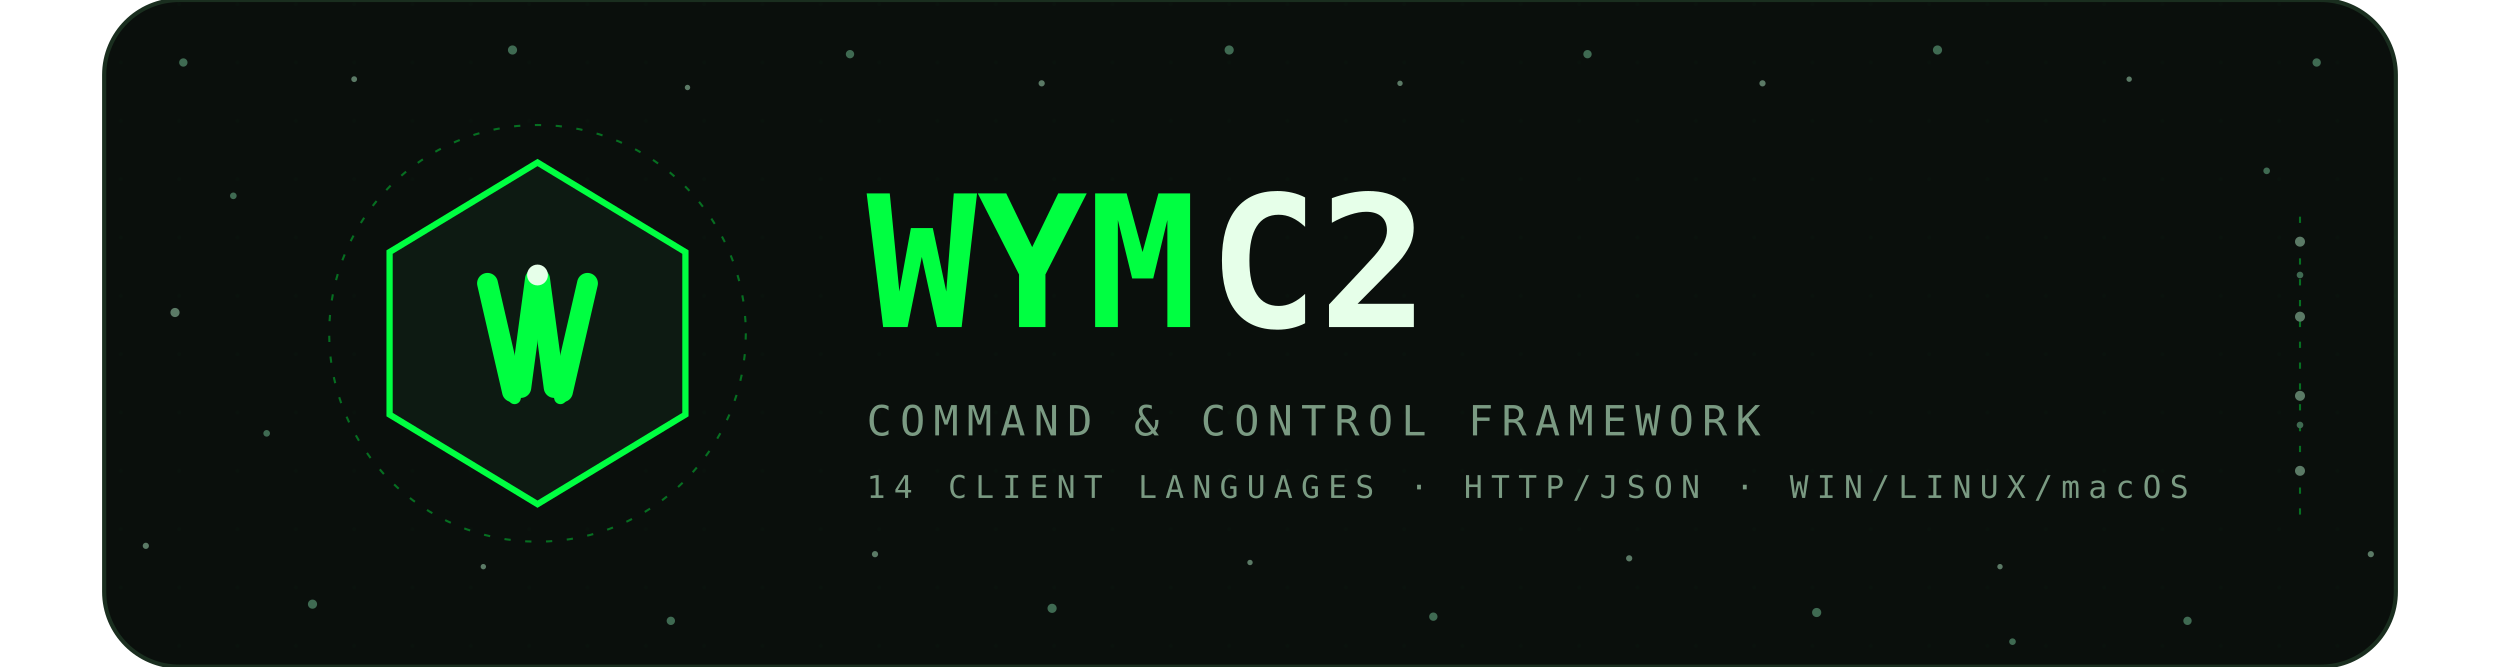
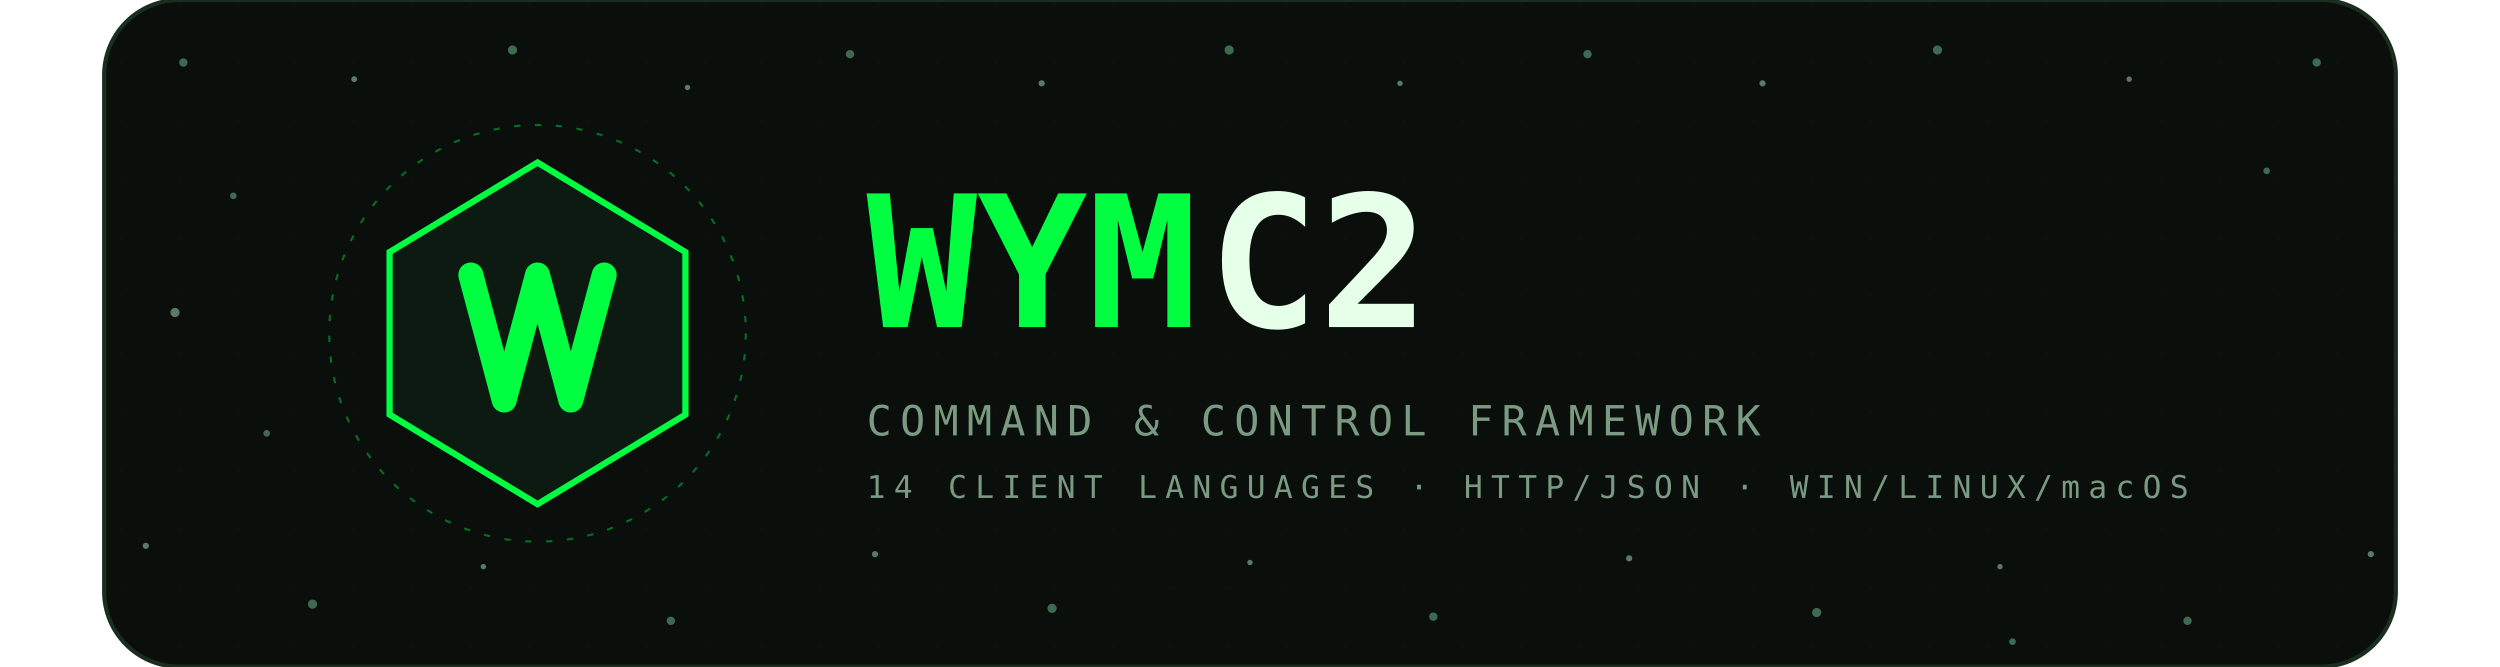
<svg xmlns="http://www.w3.org/2000/svg" viewBox="0 0 1200 320" role="img" aria-label="Wym C2 logo">
  <defs>
    <style>
      .bg   { fill: #0a0f0c; stroke: #1a2e1f; stroke-width: 2px; }
      .hex  { fill: #0d1a12; stroke: #00ff41; stroke-width: 3px; }
      .orbit{ fill: none; stroke: #00ff41; stroke-width: 1px; stroke-dasharray: 3 7; opacity: .4; }
      .t1   { font-family: 'JetBrains Mono', 'Cascadia Code', Consolas, monospace; font-weight: bold; fill: #00ff41; }
      .t2   { font-family: 'JetBrains Mono', 'Cascadia Code', Consolas, monospace; font-weight: bold; fill: #e6ffe9; }
      .tag  { font-family: 'JetBrains Mono', 'Cascadia Code', Consolas, monospace; fill: #7a9a82; letter-spacing: 4px; }
      .dot  { fill: #3f6a52; }
      .dotb { fill: #5b7a66; }
-       .seg  { fill: none; stroke: #00ff41; stroke-width: 10; stroke-linecap: round; }
+       .glyph  { fill: none; stroke: #00ff41; stroke-width: 12; stroke-linecap: round; stroke-linejoin: round; }
      .nod  { fill: #00ff41; }
      .nod2 { fill: #e6ffe9; }
    </style>
    <pattern id="mesh" width="28" height="28" patternUnits="userSpaceOnUse">
      <circle cx="2" cy="2" r="1" fill="#00ff41" opacity="0.22" />
    </pattern>
  </defs>
  <rect class="bg" x="50" y="0" width="1100" height="320" rx="36" />
  <rect x="50" y="0" width="1100" height="320" rx="36" fill="url(#mesh)" opacity="0.05" />
  <circle class="orbit" cx="258" cy="160" r="100" />
  <polygon class="hex" points="258,78 329,121 329,199 258,242 187,199 187,121" />
-   <line class="seg" x1="234" y1="136" x2="246" y2="188" />
-   <line class="seg" x1="250" y1="186" x2="257" y2="134" />
-   <line class="seg" x1="259" y1="134" x2="266" y2="186" />
-   <line class="seg" x1="270" y1="188" x2="282" y2="136" />
-   <circle class="nod2" cx="258" cy="132" r="5" />
-   <circle class="nod" cx="247" cy="191" r="3" />
-   <circle class="nod" cx="269" cy="191" r="3" />
-   <line class="orbit" x1="1104" y1="104" x2="1104" y2="252" />
-   <circle cx="1104" cy="116" r="2.4" class="dotb" />
-   <circle cx="1104" cy="152" r="2.4" class="dotb" />
-   <circle cx="1104" cy="190" r="2.4" class="dotb" />
-   <circle cx="1104" cy="226" r="2.4" class="dotb" />
-   <circle cx="1104" cy="132" r="1.6" class="dot" />
-   <circle cx="1104" cy="204" r="1.6" class="dot" />
+   <path class="glyph" d="M 226 132 L 242 192 L 258 132 L 274 192 L 290 132" />
+   <circle class="nod" cx="242" cy="192" r="3.5" />
+   <circle class="nod" cx="258" cy="132" r="3.5" />
+   <circle class="nod" cx="274" cy="192" r="3.5" />
  <circle cx="88" cy="30" r="2.0" class="dot" />
  <circle cx="170" cy="38" r="1.4" class="dotb" />
  <circle cx="246" cy="24" r="2.2" class="dot" />
  <circle cx="330" cy="42" r="1.3" class="dotb" />
  <circle cx="408" cy="26" r="2.0" class="dot" />
  <circle cx="500" cy="40" r="1.5" class="dotb" />
  <circle cx="590" cy="24" r="2.2" class="dot" />
  <circle cx="672" cy="40" r="1.3" class="dotb" />
  <circle cx="762" cy="26" r="2.0" class="dot" />
  <circle cx="846" cy="40" r="1.5" class="dotb" />
  <circle cx="930" cy="24" r="2.2" class="dot" />
  <circle cx="1022" cy="38" r="1.3" class="dotb" />
  <circle cx="1112" cy="30" r="2.0" class="dot" />
  <circle cx="70" cy="262" r="1.5" class="dotb" />
  <circle cx="150" cy="290" r="2.2" class="dot" />
  <circle cx="232" cy="272" r="1.3" class="dotb" />
  <circle cx="322" cy="298" r="2.0" class="dot" />
  <circle cx="420" cy="266" r="1.5" class="dotb" />
  <circle cx="505" cy="292" r="2.2" class="dot" />
  <circle cx="600" cy="270" r="1.3" class="dotb" />
  <circle cx="688" cy="296" r="2.0" class="dot" />
  <circle cx="782" cy="268" r="1.5" class="dotb" />
  <circle cx="872" cy="294" r="2.2" class="dot" />
  <circle cx="960" cy="272" r="1.3" class="dotb" />
  <circle cx="1050" cy="298" r="2.0" class="dot" />
  <circle cx="1138" cy="266" r="1.5" class="dotb" />
  <circle cx="112" cy="94" r="1.6" class="dot" />
  <circle cx="84" cy="150" r="2.2" class="dotb" />
  <circle cx="128" cy="208" r="1.6" class="dot" />
  <circle cx="1088" cy="82" r="1.6" class="dot" />
  <circle cx="966" cy="308" r="1.6" class="dot" />
  <text class="t1" x="416" y="157" font-size="88">WYM</text>
  <text class="t2" x="580" y="157" font-size="88">C2</text>
  <text class="tag" x="416" y="209" font-size="20">COMMAND &amp; CONTROL FRAMEWORK</text>
  <text class="tag" x="416" y="239" font-size="15" letter-spacing="2px">14 CLIENT LANGUAGES  ·  HTTP/JSON  ·  WIN/LINUX/macOS</text>
</svg>
